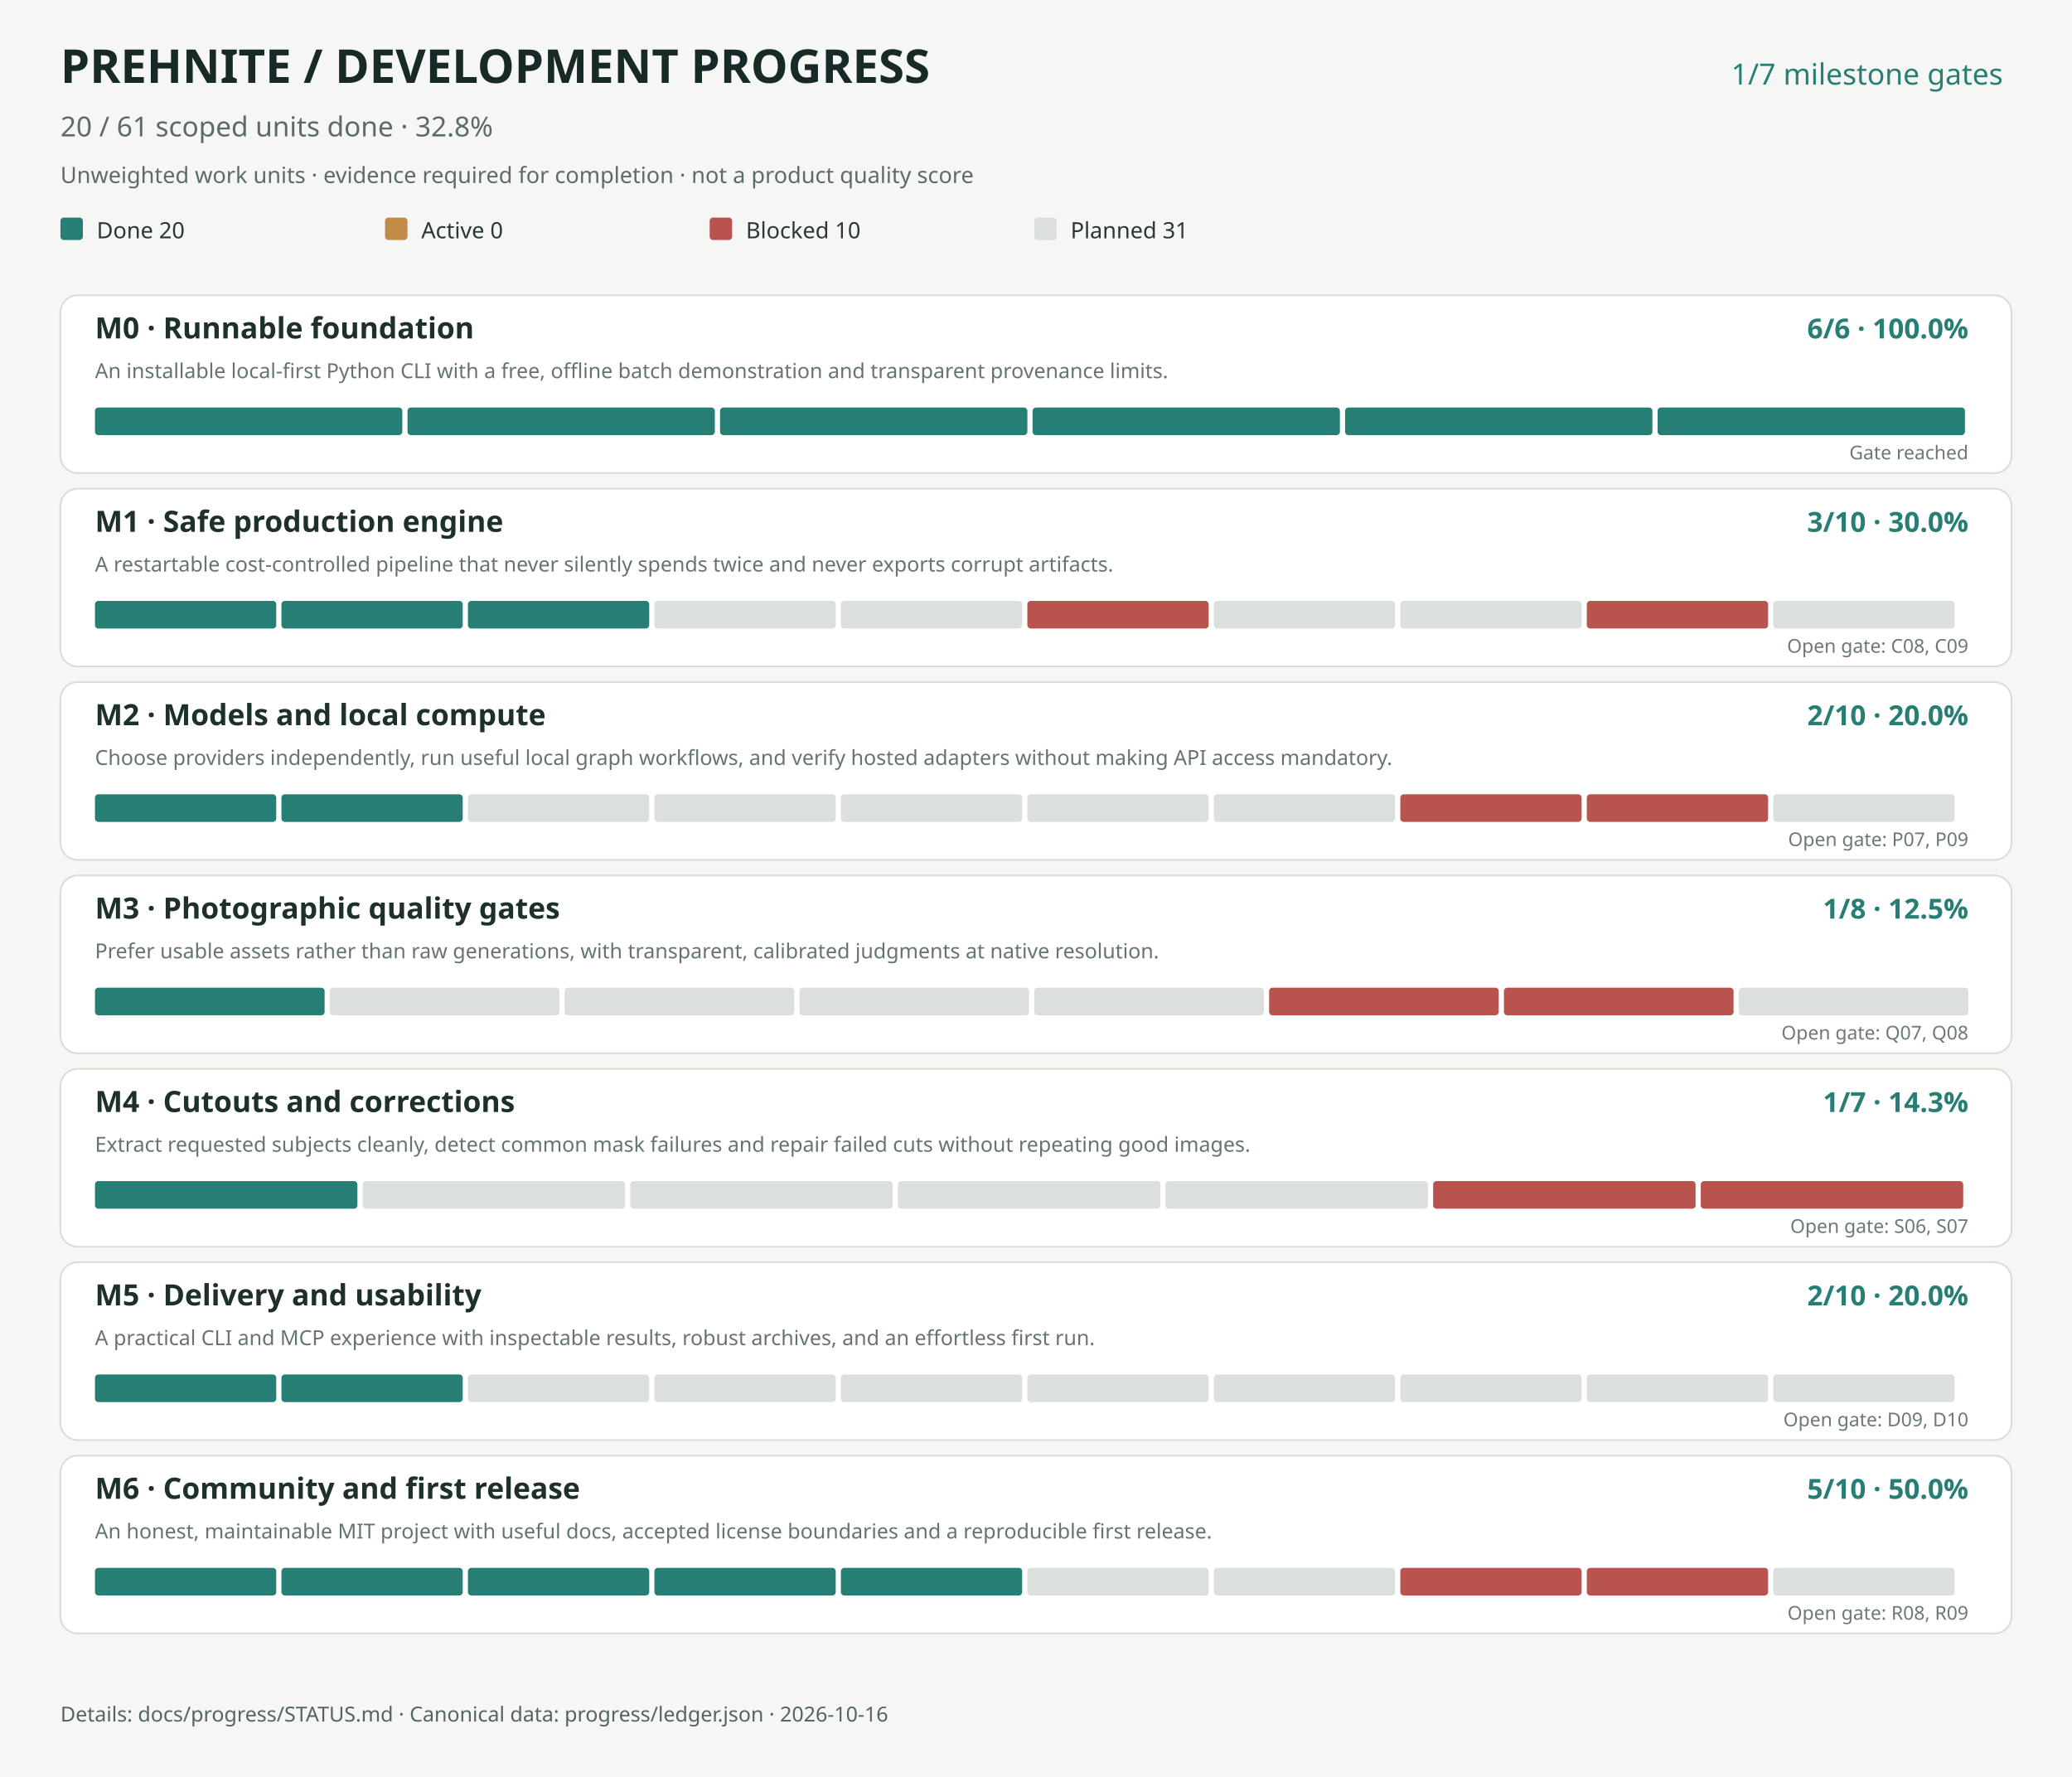
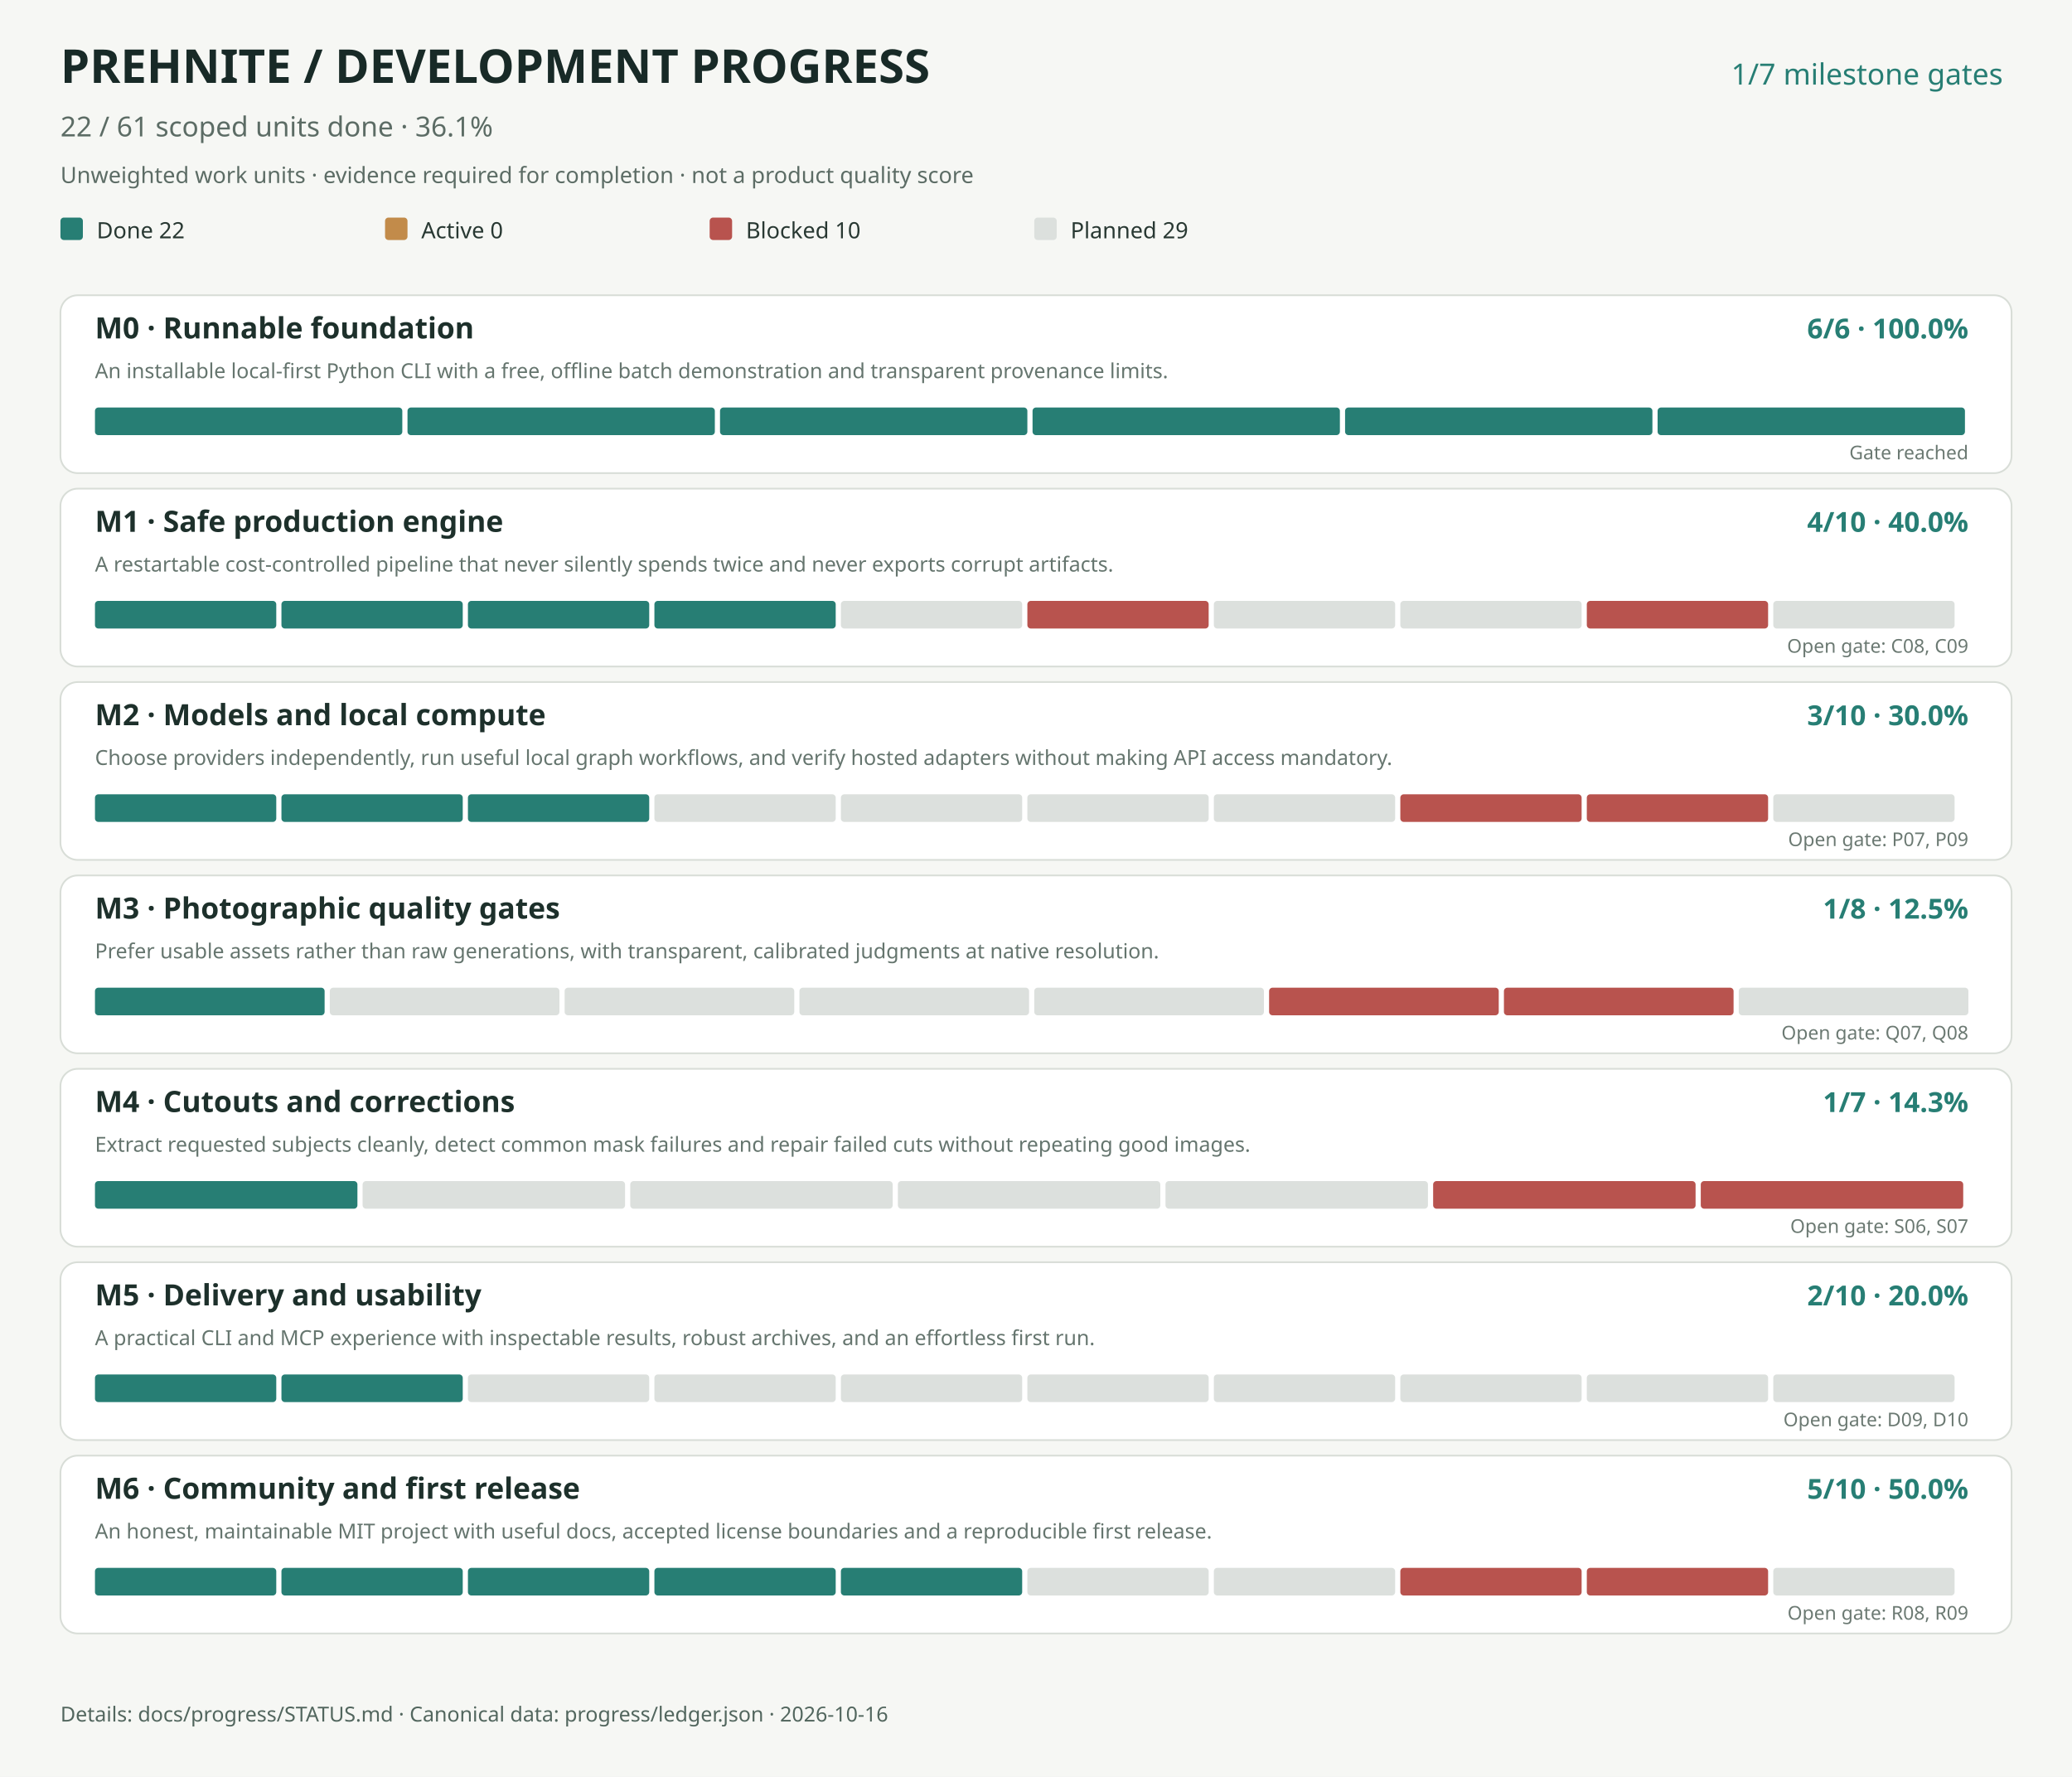
<svg xmlns="http://www.w3.org/2000/svg" width="1200" height="1029" viewBox="0 0 1200 1029" role="img" aria-label="Prehnite evidence-backed milestone progress">
  <rect width="1200" height="1029" fill="#f6f7f4" />
  <g font-family="system-ui,Segoe UI,sans-serif">
    <text x="35" y="48" font-size="27" font-weight="700" fill="#182a27">PREHNITE / DEVELOPMENT PROGRESS</text>
-     <text x="35" y="79" font-size="16" fill="#5c6c65">20 / 61 scoped units done · 32.8%</text>
+     <text x="35" y="79" font-size="16" fill="#5c6c65">22 / 61 scoped units done · 36.1%</text>
    <text x="1160" y="49" text-anchor="end" font-size="17" fill="#277e74">1/7 milestone gates</text>
    <text x="35" y="106" font-size="13" fill="#5c6c65">Unweighted work units · evidence required for completion · not a product quality score</text>
    <rect x="35" y="126" width="13" height="13" rx="2" fill="#277e74" />
-     <text x="56" y="138" font-size="13" fill="#283832">Done 20</text>
+     <text x="56" y="138" font-size="13" fill="#283832">Done 22</text>
    <rect x="223" y="126" width="13" height="13" rx="2" fill="#c28b4a" />
    <text x="244" y="138" font-size="13" fill="#283832">Active 0</text>
    <rect x="411" y="126" width="13" height="13" rx="2" fill="#b8534e" />
    <text x="432" y="138" font-size="13" fill="#283832">Blocked 10</text>
    <rect x="599" y="126" width="13" height="13" rx="2" fill="#dce0dd" />
-     <text x="620" y="138" font-size="13" fill="#283832">Planned 31</text>
+     <text x="620" y="138" font-size="13" fill="#283832">Planned 29</text>
    <rect x="35" y="171" width="1130" height="103" rx="10" fill="#fff" stroke="#d8ddd7" />
    <text x="55" y="196" font-size="17" font-weight="650" fill="#1d302b">M0 · Runnable foundation</text>
    <text x="1140" y="196" font-size="16" text-anchor="end" font-weight="650" fill="#277e74">6/6 · 100.0%</text>
    <text x="55" y="219" font-size="12" fill="#65756e">An installable local-first Python CLI with a free, offline batch demonstration and transparent provenance limits.</text>
    <g>
      <rect x="55" y="236" width="178" height="16" rx="2" fill="#277e74" />
    </g>
    <g>
      <rect x="236" y="236" width="178" height="16" rx="2" fill="#277e74" />
    </g>
    <g>
      <rect x="417" y="236" width="178" height="16" rx="2" fill="#277e74" />
    </g>
    <g>
      <rect x="598" y="236" width="178" height="16" rx="2" fill="#277e74" />
    </g>
    <g>
      <rect x="779" y="236" width="178" height="16" rx="2" fill="#277e74" />
    </g>
    <g>
      <rect x="960" y="236" width="178" height="16" rx="2" fill="#277e74" />
    </g>
    <text x="1140" y="266" text-anchor="end" font-size="11" fill="#6b7972">Gate reached</text>
    <rect x="35" y="283" width="1130" height="103" rx="10" fill="#fff" stroke="#d8ddd7" />
    <text x="55" y="308" font-size="17" font-weight="650" fill="#1d302b">M1 · Safe production engine</text>
-     <text x="1140" y="308" font-size="16" text-anchor="end" font-weight="650" fill="#277e74">3/10 · 30.0%</text>
+     <text x="1140" y="308" font-size="16" text-anchor="end" font-weight="650" fill="#277e74">4/10 · 40.0%</text>
    <text x="55" y="331" font-size="12" fill="#65756e">A restartable cost-controlled pipeline that never silently spends twice and never exports corrupt artifacts.</text>
    <g>
      <rect x="55" y="348" width="105" height="16" rx="2" fill="#277e74" />
    </g>
    <g>
      <rect x="163" y="348" width="105" height="16" rx="2" fill="#277e74" />
    </g>
    <g>
      <rect x="271" y="348" width="105" height="16" rx="2" fill="#277e74" />
    </g>
    <g>
-       <rect x="379" y="348" width="105" height="16" rx="2" fill="#dce0dd" />
+       <rect x="379" y="348" width="105" height="16" rx="2" fill="#277e74" />
    </g>
    <g>
      <rect x="487" y="348" width="105" height="16" rx="2" fill="#dce0dd" />
    </g>
    <g>
      <rect x="595" y="348" width="105" height="16" rx="2" fill="#b8534e" />
    </g>
    <g>
      <rect x="703" y="348" width="105" height="16" rx="2" fill="#dce0dd" />
    </g>
    <g>
      <rect x="811" y="348" width="105" height="16" rx="2" fill="#dce0dd" />
    </g>
    <g>
      <rect x="919" y="348" width="105" height="16" rx="2" fill="#b8534e" />
    </g>
    <g>
      <rect x="1027" y="348" width="105" height="16" rx="2" fill="#dce0dd" />
    </g>
    <text x="1140" y="378" text-anchor="end" font-size="11" fill="#6b7972">Open gate: C08, C09</text>
    <rect x="35" y="395" width="1130" height="103" rx="10" fill="#fff" stroke="#d8ddd7" />
    <text x="55" y="420" font-size="17" font-weight="650" fill="#1d302b">M2 · Models and local compute</text>
-     <text x="1140" y="420" font-size="16" text-anchor="end" font-weight="650" fill="#277e74">2/10 · 20.0%</text>
+     <text x="1140" y="420" font-size="16" text-anchor="end" font-weight="650" fill="#277e74">3/10 · 30.0%</text>
    <text x="55" y="443" font-size="12" fill="#65756e">Choose providers independently, run useful local graph workflows, and verify hosted adapters without making API access mandatory.</text>
    <g>
      <rect x="55" y="460" width="105" height="16" rx="2" fill="#277e74" />
    </g>
    <g>
      <rect x="163" y="460" width="105" height="16" rx="2" fill="#277e74" />
    </g>
    <g>
-       <rect x="271" y="460" width="105" height="16" rx="2" fill="#dce0dd" />
+       <rect x="271" y="460" width="105" height="16" rx="2" fill="#277e74" />
    </g>
    <g>
      <rect x="379" y="460" width="105" height="16" rx="2" fill="#dce0dd" />
    </g>
    <g>
      <rect x="487" y="460" width="105" height="16" rx="2" fill="#dce0dd" />
    </g>
    <g>
      <rect x="595" y="460" width="105" height="16" rx="2" fill="#dce0dd" />
    </g>
    <g>
      <rect x="703" y="460" width="105" height="16" rx="2" fill="#dce0dd" />
    </g>
    <g>
      <rect x="811" y="460" width="105" height="16" rx="2" fill="#b8534e" />
    </g>
    <g>
      <rect x="919" y="460" width="105" height="16" rx="2" fill="#b8534e" />
    </g>
    <g>
      <rect x="1027" y="460" width="105" height="16" rx="2" fill="#dce0dd" />
    </g>
    <text x="1140" y="490" text-anchor="end" font-size="11" fill="#6b7972">Open gate: P07, P09</text>
    <rect x="35" y="507" width="1130" height="103" rx="10" fill="#fff" stroke="#d8ddd7" />
    <text x="55" y="532" font-size="17" font-weight="650" fill="#1d302b">M3 · Photographic quality gates</text>
    <text x="1140" y="532" font-size="16" text-anchor="end" font-weight="650" fill="#277e74">1/8 · 12.5%</text>
    <text x="55" y="555" font-size="12" fill="#65756e">Prefer usable assets rather than raw generations, with transparent, calibrated judgments at native resolution.</text>
    <g>
      <rect x="55" y="572" width="133" height="16" rx="2" fill="#277e74" />
    </g>
    <g>
      <rect x="191" y="572" width="133" height="16" rx="2" fill="#dce0dd" />
    </g>
    <g>
      <rect x="327" y="572" width="133" height="16" rx="2" fill="#dce0dd" />
    </g>
    <g>
      <rect x="463" y="572" width="133" height="16" rx="2" fill="#dce0dd" />
    </g>
    <g>
      <rect x="599" y="572" width="133" height="16" rx="2" fill="#dce0dd" />
    </g>
    <g>
      <rect x="735" y="572" width="133" height="16" rx="2" fill="#b8534e" />
    </g>
    <g>
      <rect x="871" y="572" width="133" height="16" rx="2" fill="#b8534e" />
    </g>
    <g>
      <rect x="1007" y="572" width="133" height="16" rx="2" fill="#dce0dd" />
    </g>
    <text x="1140" y="602" text-anchor="end" font-size="11" fill="#6b7972">Open gate: Q07, Q08</text>
    <rect x="35" y="619" width="1130" height="103" rx="10" fill="#fff" stroke="#d8ddd7" />
    <text x="55" y="644" font-size="17" font-weight="650" fill="#1d302b">M4 · Cutouts and corrections</text>
    <text x="1140" y="644" font-size="16" text-anchor="end" font-weight="650" fill="#277e74">1/7 · 14.3%</text>
    <text x="55" y="667" font-size="12" fill="#65756e">Extract requested subjects cleanly, detect common mask failures and repair failed cuts without repeating good images.</text>
    <g>
      <rect x="55" y="684" width="152" height="16" rx="2" fill="#277e74" />
    </g>
    <g>
      <rect x="210" y="684" width="152" height="16" rx="2" fill="#dce0dd" />
    </g>
    <g>
      <rect x="365" y="684" width="152" height="16" rx="2" fill="#dce0dd" />
    </g>
    <g>
      <rect x="520" y="684" width="152" height="16" rx="2" fill="#dce0dd" />
    </g>
    <g>
      <rect x="675" y="684" width="152" height="16" rx="2" fill="#dce0dd" />
    </g>
    <g>
      <rect x="830" y="684" width="152" height="16" rx="2" fill="#b8534e" />
    </g>
    <g>
      <rect x="985" y="684" width="152" height="16" rx="2" fill="#b8534e" />
    </g>
    <text x="1140" y="714" text-anchor="end" font-size="11" fill="#6b7972">Open gate: S06, S07</text>
    <rect x="35" y="731" width="1130" height="103" rx="10" fill="#fff" stroke="#d8ddd7" />
    <text x="55" y="756" font-size="17" font-weight="650" fill="#1d302b">M5 · Delivery and usability</text>
    <text x="1140" y="756" font-size="16" text-anchor="end" font-weight="650" fill="#277e74">2/10 · 20.0%</text>
    <text x="55" y="779" font-size="12" fill="#65756e">A practical CLI and MCP experience with inspectable results, robust archives, and an effortless first run.</text>
    <g>
      <rect x="55" y="796" width="105" height="16" rx="2" fill="#277e74" />
    </g>
    <g>
      <rect x="163" y="796" width="105" height="16" rx="2" fill="#277e74" />
    </g>
    <g>
      <rect x="271" y="796" width="105" height="16" rx="2" fill="#dce0dd" />
    </g>
    <g>
      <rect x="379" y="796" width="105" height="16" rx="2" fill="#dce0dd" />
    </g>
    <g>
      <rect x="487" y="796" width="105" height="16" rx="2" fill="#dce0dd" />
    </g>
    <g>
      <rect x="595" y="796" width="105" height="16" rx="2" fill="#dce0dd" />
    </g>
    <g>
      <rect x="703" y="796" width="105" height="16" rx="2" fill="#dce0dd" />
    </g>
    <g>
      <rect x="811" y="796" width="105" height="16" rx="2" fill="#dce0dd" />
    </g>
    <g>
      <rect x="919" y="796" width="105" height="16" rx="2" fill="#dce0dd" />
    </g>
    <g>
      <rect x="1027" y="796" width="105" height="16" rx="2" fill="#dce0dd" />
    </g>
    <text x="1140" y="826" text-anchor="end" font-size="11" fill="#6b7972">Open gate: D09, D10</text>
    <rect x="35" y="843" width="1130" height="103" rx="10" fill="#fff" stroke="#d8ddd7" />
    <text x="55" y="868" font-size="17" font-weight="650" fill="#1d302b">M6 · Community and first release</text>
    <text x="1140" y="868" font-size="16" text-anchor="end" font-weight="650" fill="#277e74">5/10 · 50.0%</text>
    <text x="55" y="891" font-size="12" fill="#65756e">An honest, maintainable MIT project with useful docs, accepted license boundaries and a reproducible first release.</text>
    <g>
      <rect x="55" y="908" width="105" height="16" rx="2" fill="#277e74" />
    </g>
    <g>
      <rect x="163" y="908" width="105" height="16" rx="2" fill="#277e74" />
    </g>
    <g>
      <rect x="271" y="908" width="105" height="16" rx="2" fill="#277e74" />
    </g>
    <g>
      <rect x="379" y="908" width="105" height="16" rx="2" fill="#277e74" />
    </g>
    <g>
      <rect x="487" y="908" width="105" height="16" rx="2" fill="#277e74" />
    </g>
    <g>
      <rect x="595" y="908" width="105" height="16" rx="2" fill="#dce0dd" />
    </g>
    <g>
      <rect x="703" y="908" width="105" height="16" rx="2" fill="#dce0dd" />
    </g>
    <g>
      <rect x="811" y="908" width="105" height="16" rx="2" fill="#b8534e" />
    </g>
    <g>
      <rect x="919" y="908" width="105" height="16" rx="2" fill="#b8534e" />
    </g>
    <g>
      <rect x="1027" y="908" width="105" height="16" rx="2" fill="#dce0dd" />
    </g>
    <text x="1140" y="938" text-anchor="end" font-size="11" fill="#6b7972">Open gate: R08, R09</text>
    <text x="35" y="997" font-size="12" fill="#52665e">Details: docs/progress/STATUS.md · Canonical data: progress/ledger.json · 2026-10-16</text>
  </g>
</svg>
